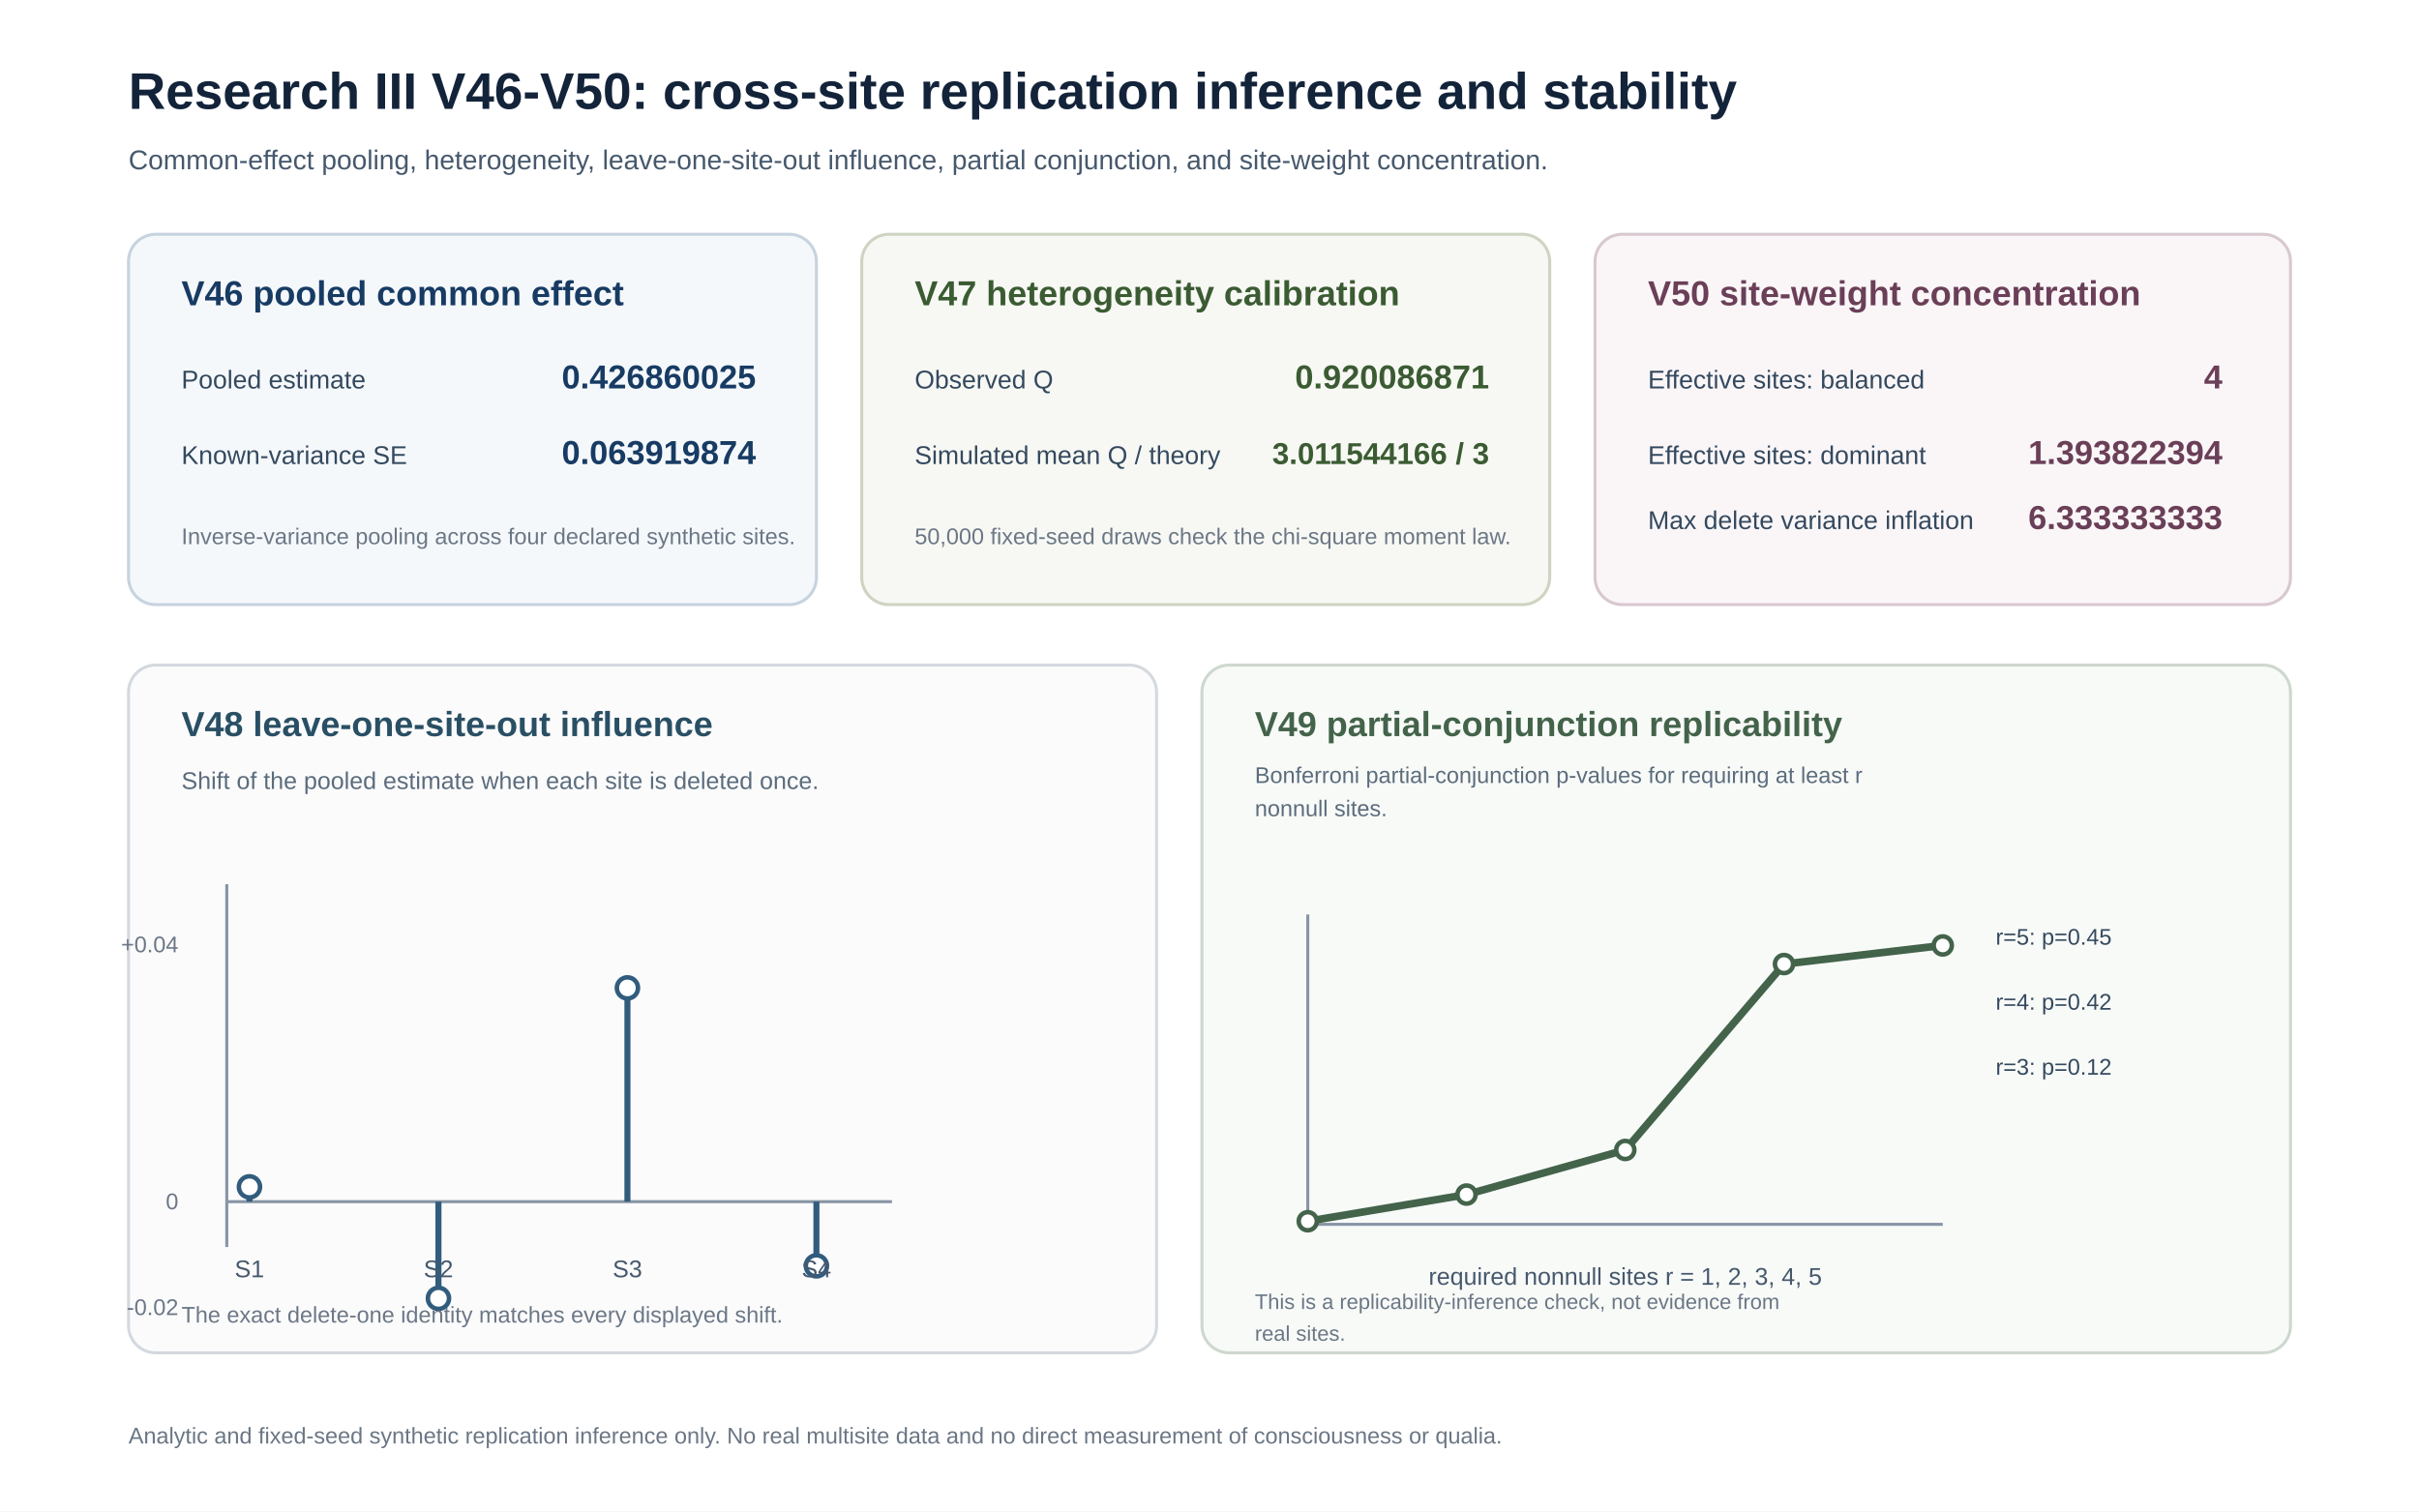
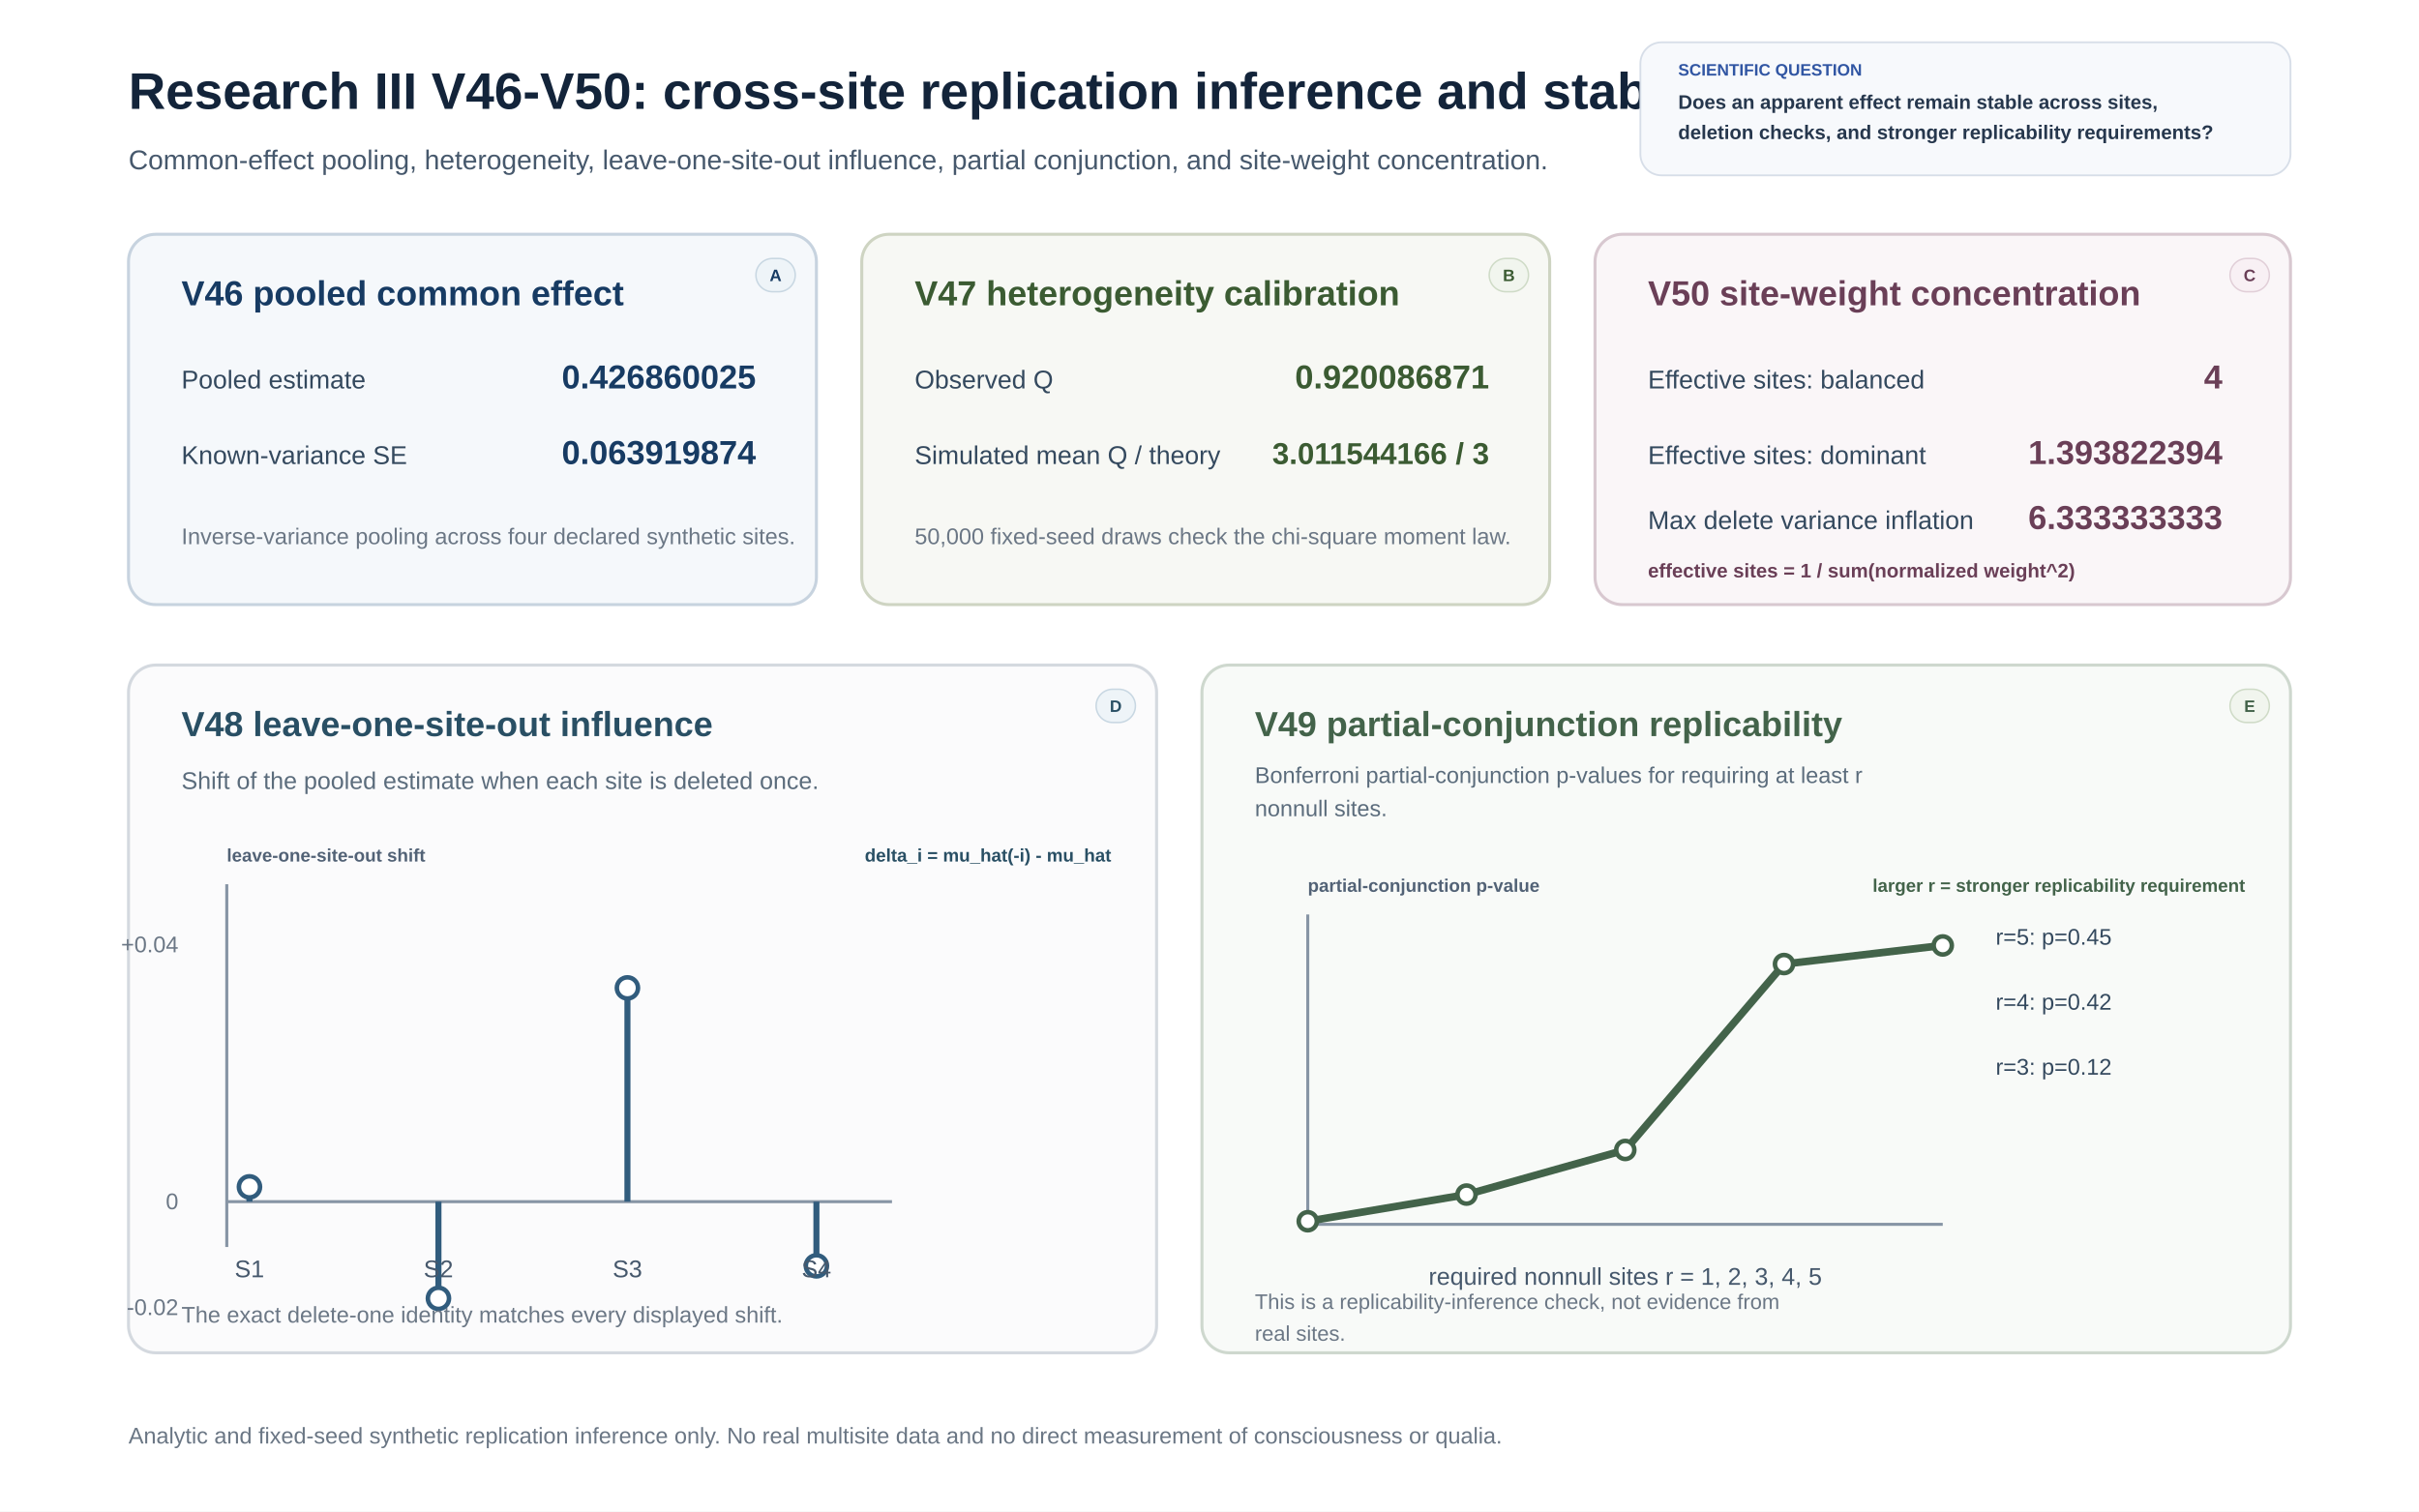
<svg xmlns="http://www.w3.org/2000/svg" width="1600" height="1000" viewBox="0 0 1600 1000">
  <rect width="1600" height="1000" fill="#ffffff" />
  <text x="85" y="72" font-family="Arial, Helvetica, sans-serif" font-size="34" font-weight="700" fill="#13243a">Research III V46-V50: cross-site replication inference and stability</text>
  <text x="85" y="112" font-family="Arial, Helvetica, sans-serif" font-size="18" fill="#46586c">Common-effect pooling, heterogeneity, leave-one-site-out influence, partial conjunction, and site-weight concentration.</text>
+   <rect x="1085" y="28" width="430" height="88" rx="14" fill="#f7f9fc" stroke="#d7dee8" stroke-width="1.2" />
+   <text x="1110" y="50" font-family="Arial, Helvetica, sans-serif" font-size="11" font-weight="700" fill="#3156a3">SCIENTIFIC QUESTION</text>
+   <text x="1110" y="72" font-family="Arial, Helvetica, sans-serif" font-size="13" font-weight="700" fill="#26374d">Does an apparent effect remain stable across sites,</text>
+   <text x="1110" y="92" font-family="Arial, Helvetica, sans-serif" font-size="13" font-weight="700" fill="#26374d">deletion checks, and stronger replicability requirements?</text>
  <rect x="85" y="155" width="455" height="245" rx="18" fill="#f5f8fb" stroke="#c7d3df" stroke-width="2" />
  <text x="120" y="202" font-family="Arial, Helvetica, sans-serif" font-size="23" font-weight="700" fill="#173b63">V46 pooled common effect</text>
  <text x="120" y="257" font-family="Arial, Helvetica, sans-serif" font-size="17" fill="#34495e">Pooled estimate</text>
  <text x="500" y="257" text-anchor="end" font-family="Arial, Helvetica, sans-serif" font-size="22" font-weight="700" fill="#173b63">0.426860025</text>
  <text x="120" y="307" font-family="Arial, Helvetica, sans-serif" font-size="17" fill="#34495e">Known-variance SE</text>
  <text x="500" y="307" text-anchor="end" font-family="Arial, Helvetica, sans-serif" font-size="22" font-weight="700" fill="#173b63">0.063919874</text>
  <text x="120" y="360" font-family="Arial, Helvetica, sans-serif" font-size="15" fill="#6b7785">Inverse-variance pooling across four declared synthetic sites.</text>
  <rect x="570" y="155" width="455" height="245" rx="18" fill="#f7f8f4" stroke="#ced4c2" stroke-width="2" />
  <text x="605" y="202" font-family="Arial, Helvetica, sans-serif" font-size="23" font-weight="700" fill="#3b5b32">V47 heterogeneity calibration</text>
  <text x="605" y="257" font-family="Arial, Helvetica, sans-serif" font-size="17" fill="#34495e">Observed Q</text>
  <text x="985" y="257" text-anchor="end" font-family="Arial, Helvetica, sans-serif" font-size="22" font-weight="700" fill="#3b5b32">0.920086871</text>
  <text x="605" y="307" font-family="Arial, Helvetica, sans-serif" font-size="17" fill="#34495e">Simulated mean Q / theory</text>
  <text x="985" y="307" text-anchor="end" font-family="Arial, Helvetica, sans-serif" font-size="20" font-weight="700" fill="#3b5b32">3.011544166 / 3</text>
  <text x="605" y="360" font-family="Arial, Helvetica, sans-serif" font-size="15" fill="#6b7785">50,000 fixed-seed draws check the chi-square moment law.</text>
  <rect x="1055" y="155" width="460" height="245" rx="18" fill="#faf6f8" stroke="#d8c8d0" stroke-width="2" />
  <text x="1090" y="202" font-family="Arial, Helvetica, sans-serif" font-size="23" font-weight="700" fill="#6a3f57">V50 site-weight concentration</text>
  <text x="1090" y="257" font-family="Arial, Helvetica, sans-serif" font-size="17" fill="#34495e">Effective sites: balanced</text>
  <text x="1470" y="257" text-anchor="end" font-family="Arial, Helvetica, sans-serif" font-size="22" font-weight="700" fill="#6a3f57">4</text>
  <text x="1090" y="307" font-family="Arial, Helvetica, sans-serif" font-size="17" fill="#34495e">Effective sites: dominant</text>
  <text x="1470" y="307" text-anchor="end" font-family="Arial, Helvetica, sans-serif" font-size="22" font-weight="700" fill="#6a3f57">1.393822394</text>
  <text x="1090" y="350" font-family="Arial, Helvetica, sans-serif" font-size="17" fill="#34495e">Max delete variance inflation</text>
  <text x="1470" y="350" text-anchor="end" font-family="Arial, Helvetica, sans-serif" font-size="22" font-weight="700" fill="#6a3f57">6.333333333</text>
+   <text x="1090" y="382" font-family="Arial, Helvetica, sans-serif" font-size="13" font-weight="700" fill="#6a3f57">effective sites = 1 / sum(normalized weight^2)</text>
+   <rect x="500" y="171" width="26" height="22" rx="11" fill="#eef4f8" stroke="#c8d7e2" />
+   <text x="513" y="186" text-anchor="middle" font-family="Arial, Helvetica, sans-serif" font-size="11" font-weight="700" fill="#173b63">A</text>
+   <rect x="985" y="171" width="26" height="22" rx="11" fill="#f1f5ee" stroke="#cfdbc7" />
+   <text x="998" y="186" text-anchor="middle" font-family="Arial, Helvetica, sans-serif" font-size="11" font-weight="700" fill="#3b5b32">B</text>
+   <rect x="1475" y="171" width="26" height="22" rx="11" fill="#f8f0f4" stroke="#e1cfd8" />
+   <text x="1488" y="186" text-anchor="middle" font-family="Arial, Helvetica, sans-serif" font-size="11" font-weight="700" fill="#6a3f57">C</text>
  <rect x="85" y="440" width="680" height="455" rx="18" fill="#fbfbfc" stroke="#d4d9df" stroke-width="2" />
  <text x="120" y="487" font-family="Arial, Helvetica, sans-serif" font-size="23" font-weight="700" fill="#294f64">V48 leave-one-site-out influence</text>
  <text x="120" y="522" font-family="Arial, Helvetica, sans-serif" font-size="16" fill="#5b6c7c">Shift of the pooled estimate when each site is deleted once.</text>
  <line x1="150" y1="795" x2="590" y2="795" stroke="#8795a5" stroke-width="2" />
  <line x1="150" y1="585" x2="150" y2="825" stroke="#8795a5" stroke-width="2" />
  <line x1="165" y1="795" x2="165" y2="785.22" stroke="#315c7d" stroke-width="4" />
  <circle cx="165" cy="785.22" r="7" fill="#ffffff" stroke="#315c7d" stroke-width="3" />
  <text x="165" y="845" text-anchor="middle" font-family="Arial, Helvetica, sans-serif" font-size="16" fill="#46586c">S1</text>
  <line x1="290" y1="795" x2="290" y2="858.97" stroke="#315c7d" stroke-width="4" />
  <circle cx="290" cy="858.97" r="7" fill="#ffffff" stroke="#315c7d" stroke-width="3" />
  <text x="290" y="845" text-anchor="middle" font-family="Arial, Helvetica, sans-serif" font-size="16" fill="#46586c">S2</text>
  <line x1="415" y1="795" x2="415" y2="653.59" stroke="#315c7d" stroke-width="4" />
  <circle cx="415" cy="653.59" r="7" fill="#ffffff" stroke="#315c7d" stroke-width="3" />
  <text x="415" y="845" text-anchor="middle" font-family="Arial, Helvetica, sans-serif" font-size="16" fill="#46586c">S3</text>
  <line x1="540" y1="795" x2="540" y2="837.45" stroke="#315c7d" stroke-width="4" />
  <circle cx="540" cy="837.45" r="7" fill="#ffffff" stroke="#315c7d" stroke-width="3" />
  <text x="540" y="845" text-anchor="middle" font-family="Arial, Helvetica, sans-serif" font-size="16" fill="#46586c">S4</text>
  <text x="118" y="630" text-anchor="end" font-family="Arial, Helvetica, sans-serif" font-size="15" fill="#6b7785">+0.04</text>
  <text x="118" y="800" text-anchor="end" font-family="Arial, Helvetica, sans-serif" font-size="15" fill="#6b7785">0</text>
  <text x="118" y="870" text-anchor="end" font-family="Arial, Helvetica, sans-serif" font-size="15" fill="#6b7785">-0.02</text>
  <text x="120" y="875" font-family="Arial, Helvetica, sans-serif" font-size="15" fill="#6b7785">The exact delete-one identity matches every displayed shift.</text>
  <rect x="795" y="440" width="720" height="455" rx="18" fill="#f8faf8" stroke="#ced8ce" stroke-width="2" />
  <text x="830" y="487" font-family="Arial, Helvetica, sans-serif" font-size="23" font-weight="700" fill="#43634a">V49 partial-conjunction replicability</text>
  <text x="830" y="518" font-family="Arial, Helvetica, sans-serif" font-size="15" fill="#5b6c7c">Bonferroni partial-conjunction p-values for requiring at least r</text>
  <text x="830" y="540" font-family="Arial, Helvetica, sans-serif" font-size="15" fill="#5b6c7c">nonnull sites.</text>
+   <rect x="725" y="456" width="26" height="22" rx="11" fill="#eef4f8" stroke="#c8d7e2" />
+   <text x="738" y="471" text-anchor="middle" font-family="Arial, Helvetica, sans-serif" font-size="11" font-weight="700" fill="#294f64">D</text>
+   <text x="150" y="570" font-family="Arial, Helvetica, sans-serif" font-size="12" font-weight="700" fill="#526276">leave-one-site-out shift</text>
+   <text x="735" y="570" text-anchor="end" font-family="Arial, Helvetica, sans-serif" font-size="12" font-weight="700" fill="#294f64">delta_i = mu_hat(-i) - mu_hat</text>
+   <rect x="1475" y="456" width="26" height="22" rx="11" fill="#f1f5ee" stroke="#cfdbc7" />
+   <text x="1488" y="471" text-anchor="middle" font-family="Arial, Helvetica, sans-serif" font-size="11" font-weight="700" fill="#43634a">E</text>
+   <text x="865" y="590" font-family="Arial, Helvetica, sans-serif" font-size="12" font-weight="700" fill="#526276">partial-conjunction p-value</text>
+   <text x="1485" y="590" text-anchor="end" font-family="Arial, Helvetica, sans-serif" font-size="12" font-weight="700" fill="#43634a">larger r = stronger replicability requirement</text>
  <line x1="865" y1="810" x2="1285" y2="810" stroke="#8795a5" stroke-width="2" />
  <line x1="865" y1="605" x2="865" y2="810" stroke="#8795a5" stroke-width="2" />
  <polyline points="865,807.95 970,790.32 1075,760.80 1180,637.80 1285,625.50" fill="none" stroke="#43634a" stroke-width="5" stroke-linecap="round" stroke-linejoin="round" />
  <circle cx="865" cy="807.95" r="6" fill="#ffffff" stroke="#43634a" stroke-width="3" />
  <circle cx="970" cy="790.32" r="6" fill="#ffffff" stroke="#43634a" stroke-width="3" />
  <circle cx="1075" cy="760.80" r="6" fill="#ffffff" stroke="#43634a" stroke-width="3" />
  <circle cx="1180" cy="637.80" r="6" fill="#ffffff" stroke="#43634a" stroke-width="3" />
  <circle cx="1285" cy="625.50" r="6" fill="#ffffff" stroke="#43634a" stroke-width="3" />
  <text x="1075" y="850" text-anchor="middle" font-family="Arial, Helvetica, sans-serif" font-size="16" fill="#46586c">required nonnull sites r = 1, 2, 3, 4, 5</text>
  <text x="1320" y="625" font-family="Arial, Helvetica, sans-serif" font-size="15" fill="#34495e">r=5: p=0.45</text>
  <text x="1320" y="668" font-family="Arial, Helvetica, sans-serif" font-size="15" fill="#34495e">r=4: p=0.42</text>
  <text x="1320" y="711" font-family="Arial, Helvetica, sans-serif" font-size="15" fill="#34495e">r=3: p=0.12</text>
  <text x="830" y="866" font-family="Arial, Helvetica, sans-serif" font-size="14" fill="#6b7785">This is a replicability-inference check, not evidence from</text>
  <text x="830" y="887" font-family="Arial, Helvetica, sans-serif" font-size="14" fill="#6b7785">real sites.</text>
  <text x="85" y="955" font-family="Arial, Helvetica, sans-serif" font-size="15" fill="#6a7684">Analytic and fixed-seed synthetic replication inference only. No real multisite data and no direct measurement of consciousness or qualia.</text>
</svg>
